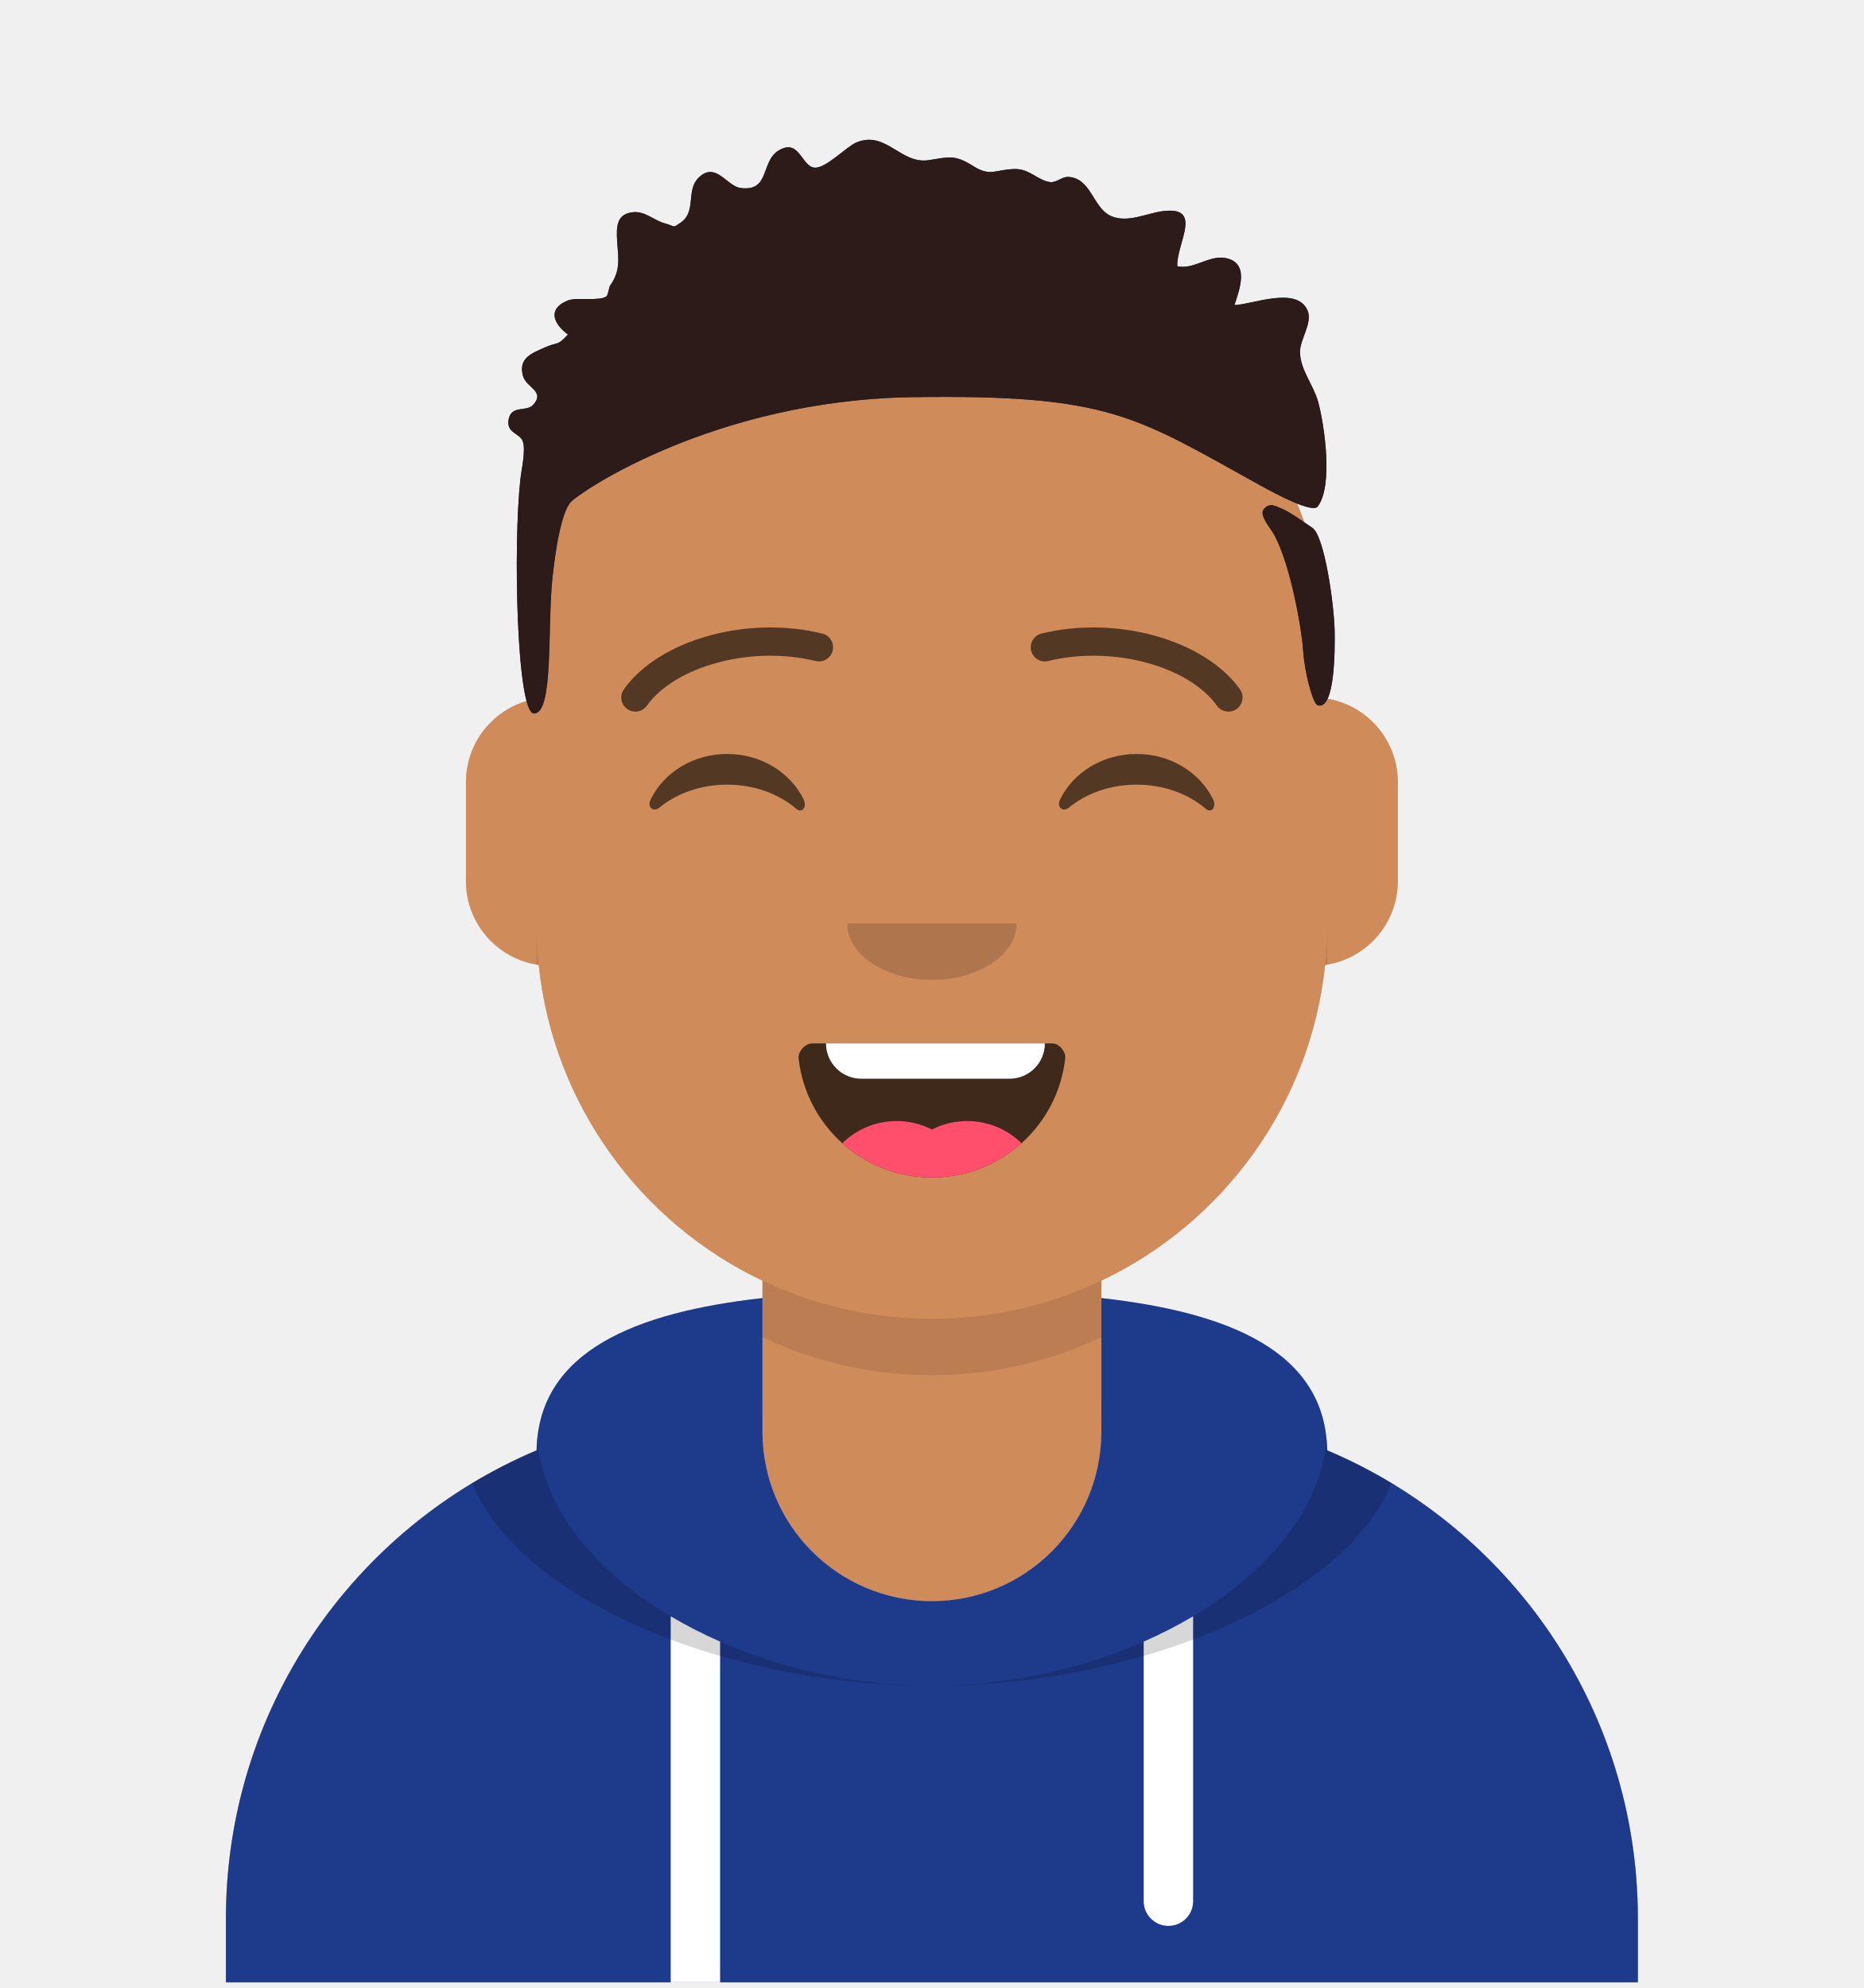
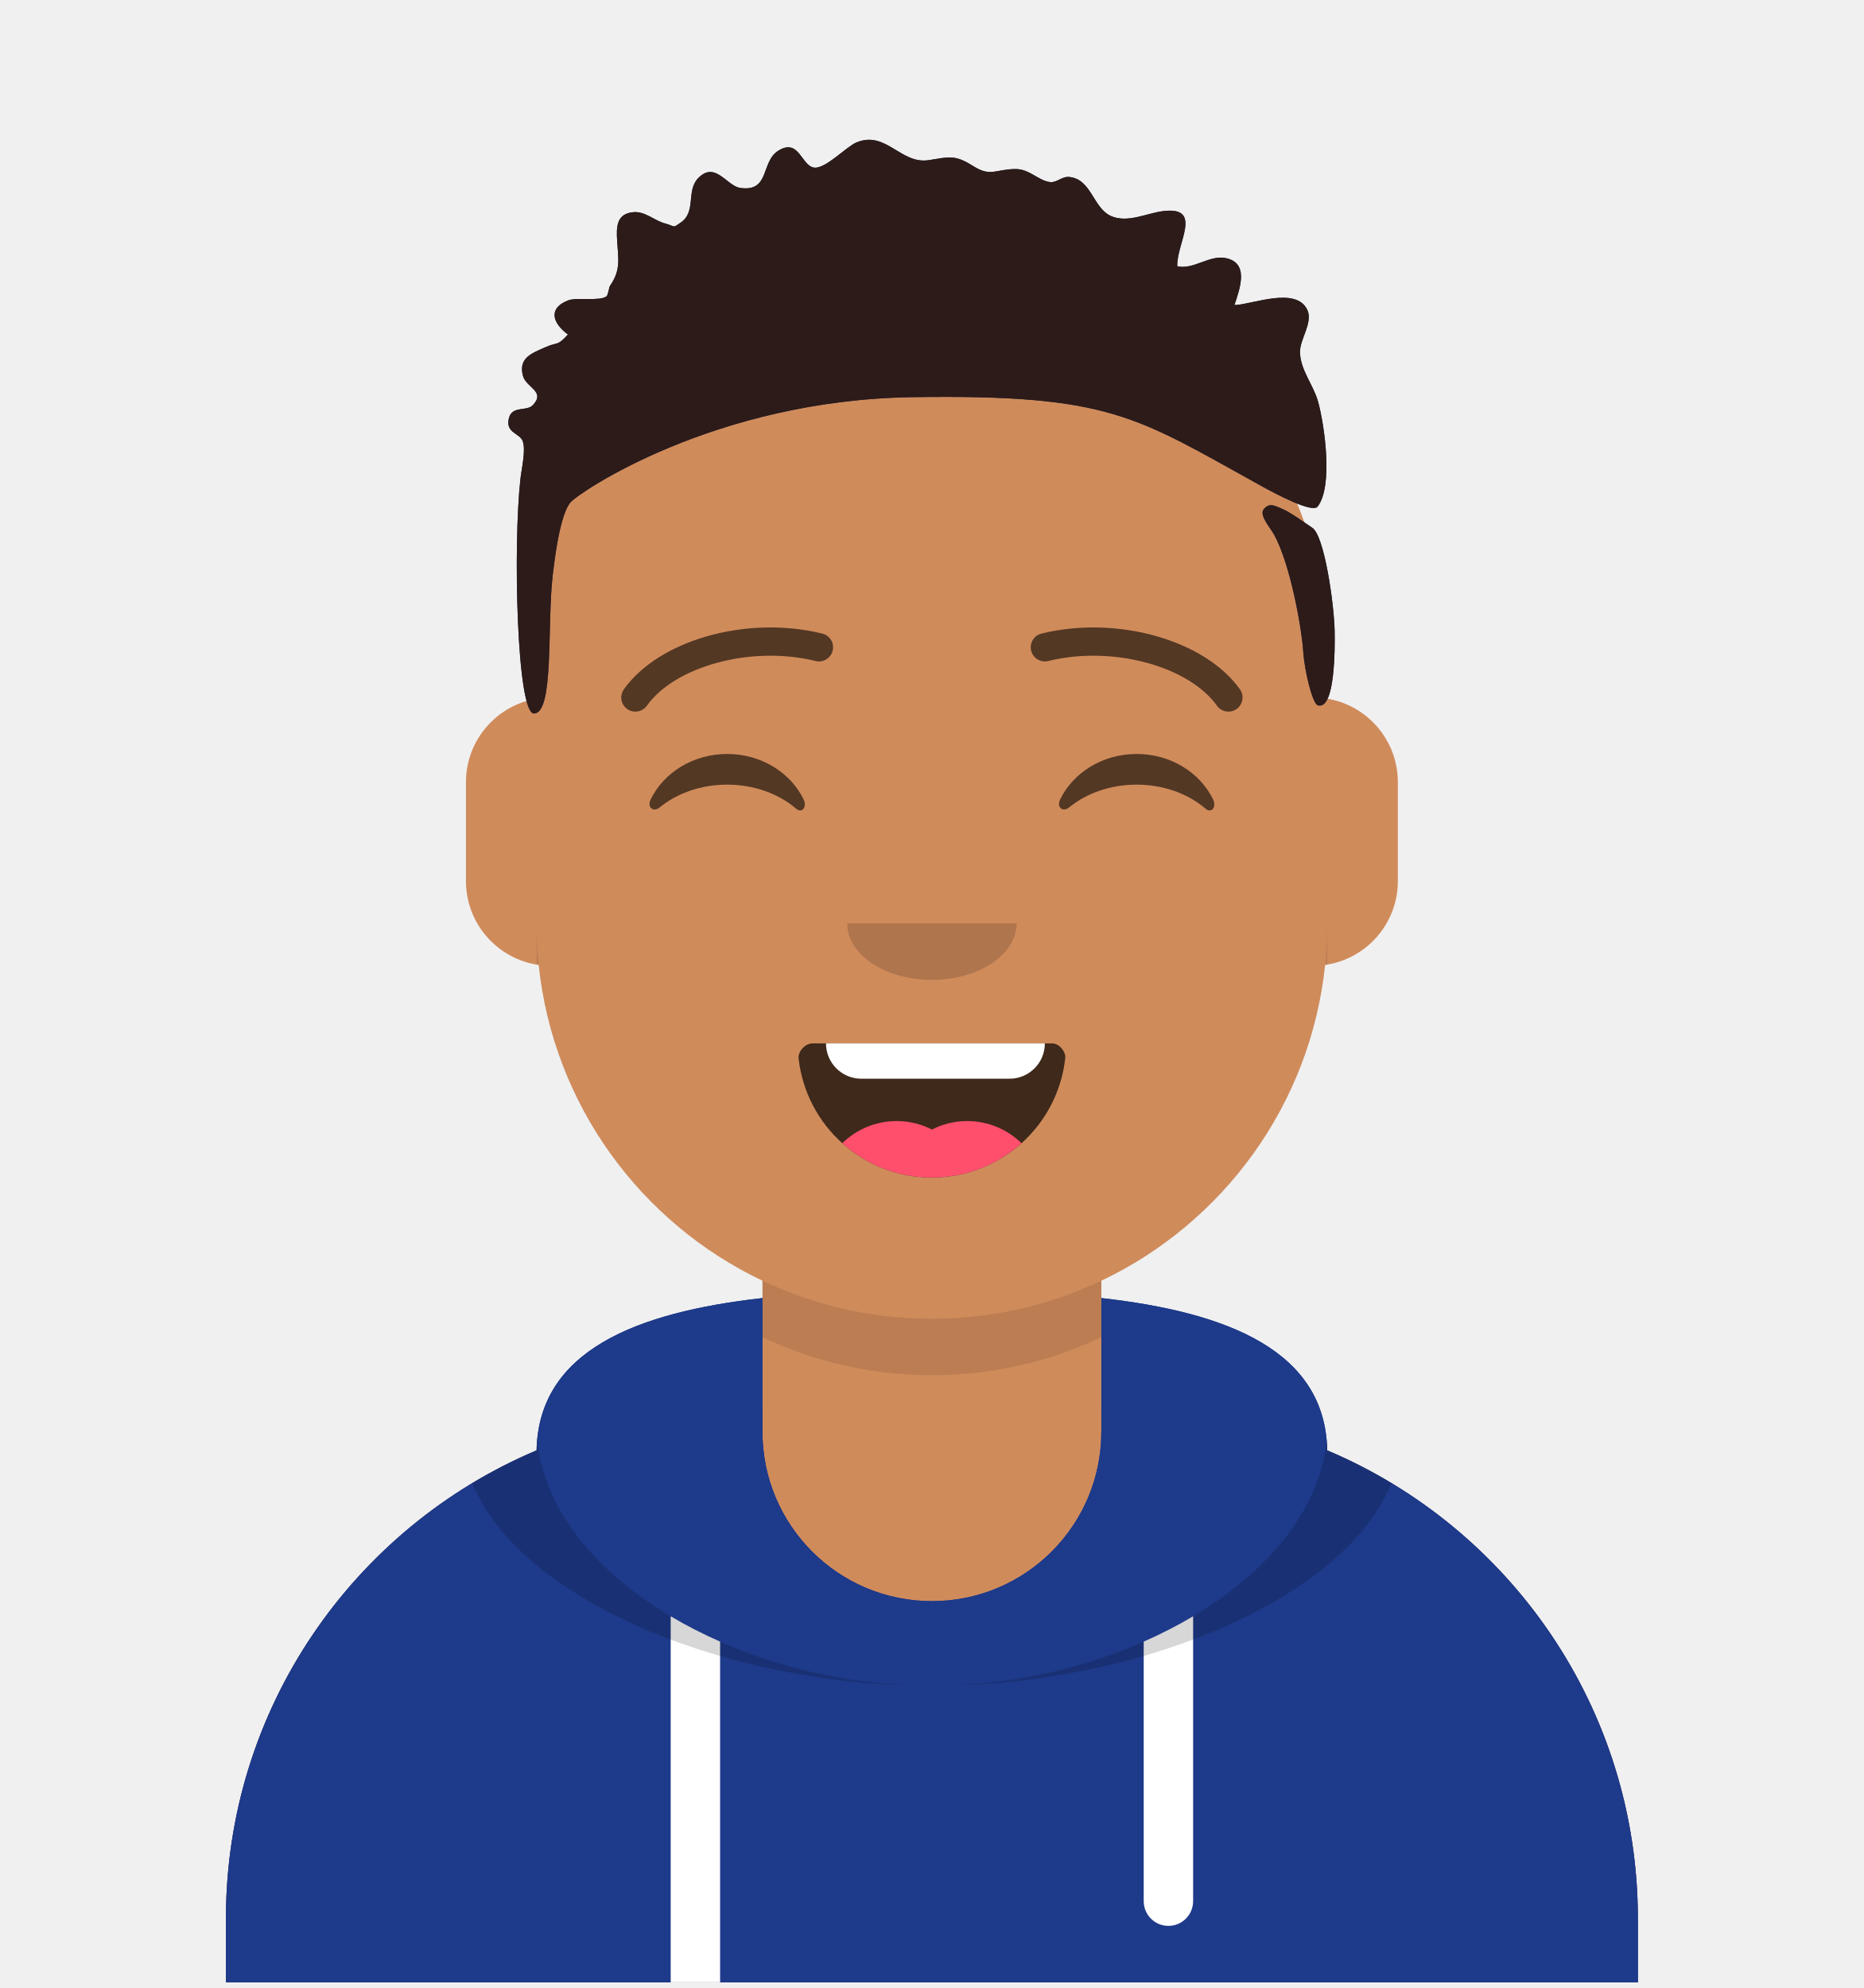
- <svg xmlns="http://www.w3.org/2000/svg" width="150" height="160" viewBox="0 0 150 160" fill="none">
-   <path d="M88.636 103.074V113.523H90.909C113.503 113.523 131.818 131.838 131.818 154.432V159.546H18.182V154.432C18.182 131.838 36.497 113.523 59.091 113.523H61.364V103.074C51.57 98.422 44.53 88.913 43.355 77.66C40.046 77.192 37.5 74.348 37.5 70.909V62.955C37.5 59.576 39.957 56.772 43.182 56.231V52.727C43.182 35.155 57.427 20.909 75 20.909C92.573 20.909 106.818 35.155 106.818 52.727V56.231C110.043 56.772 112.5 59.576 112.5 62.955V70.909C112.5 74.348 109.954 77.192 106.645 77.66C105.47 88.913 98.43 98.422 88.636 103.074Z" fill="#D0C6AC" />
+ <svg xmlns="http://www.w3.org/2000/svg" width="max" height="160" viewBox="0 0 150 160" fill="none">
+   <path d="M88.636 103.074V113.523H90.909C113.503 113.523 131.818 131.838 131.818 154.432V159.546H18.182V154.432C18.182 131.838 36.497 113.523 59.091 113.523H61.364V103.074C51.57 98.422 44.53 88.913 43.355 77.66C40.046 77.192 37.5 74.348 37.5 70.909V62.955C37.5 59.576 39.957 56.772 43.182 56.231V52.727C43.182 35.155 57.427 20.909 75 20.909C92.573 20.909 106.818 35.155 106.818 52.727V56.231C110.043 56.772 112.5 59.576 112.5 62.955V70.909C112.5 74.348 109.954 77.192 106.645 77.66C105.47 88.913 98.43 98.422 88.636 103.074Z" fill="transparent" />
  <mask id="mask0_18_8127" style="mask-type:luminance" maskUnits="userSpaceOnUse" x="18" y="20" width="114" height="140">
    <path d="M88.636 103.074V113.523H90.909C113.503 113.523 131.818 131.838 131.818 154.432V159.546H18.182V154.432C18.182 131.838 36.497 113.523 59.091 113.523H61.364V103.074C51.57 98.422 44.53 88.913 43.355 77.66C40.046 77.192 37.5 74.348 37.5 70.909V62.955C37.5 59.576 39.957 56.772 43.182 56.231V52.727C43.182 35.155 57.427 20.909 75 20.909C92.573 20.909 106.818 35.155 106.818 52.727V56.231C110.043 56.772 112.5 59.576 112.5 62.955V70.909C112.5 74.348 109.954 77.192 106.645 77.66C105.47 88.913 98.43 98.422 88.636 103.074Z" fill="white" />
  </mask>
  <g mask="url(#mask0_18_8127)">
    <path d="M150 20.909H0V159.546H150V20.909Z" fill="#D08B5B" />
  </g>
  <mask id="mask1_18_8127" style="mask-type:luminance" maskUnits="userSpaceOnUse" x="18" y="20" width="114" height="140">
    <path d="M88.636 103.074V113.523H90.909C113.503 113.523 131.818 131.838 131.818 154.432V159.546H18.182V154.432C18.182 131.838 36.497 113.523 59.091 113.523H61.364V103.074C51.57 98.422 44.53 88.913 43.355 77.66C40.046 77.192 37.5 74.348 37.5 70.909V62.955C37.5 59.576 39.957 56.772 43.182 56.231V52.727C43.182 35.155 57.427 20.909 75 20.909C92.573 20.909 106.818 35.155 106.818 52.727V56.231C110.043 56.772 112.5 59.576 112.5 62.955V70.909C112.5 74.348 109.954 77.192 106.645 77.66C105.47 88.913 98.43 98.422 88.636 103.074Z" fill="white" />
  </mask>
  <g mask="url(#mask1_18_8127)">
    <path fill-rule="evenodd" clip-rule="evenodd" d="M106.818 65.796V78.864C106.818 96.436 92.573 110.682 75 110.682C57.427 110.682 43.182 96.436 43.182 78.864V65.796V74.318C43.182 91.891 57.427 106.136 75 106.136C92.573 106.136 106.818 91.891 106.818 74.318V65.796Z" fill="black" fill-opacity="0.1" />
  </g>
-   <path fill-rule="evenodd" clip-rule="evenodd" d="M61.364 104.472C51.183 105.611 43.341 108.723 43.184 116.73C28.492 122.936 18.182 137.48 18.182 154.432V159.546H131.818V154.432C131.818 137.48 121.508 122.936 106.816 116.73C106.659 108.723 98.817 105.611 88.636 104.472V115.227C88.636 122.759 82.531 128.864 75 128.864C67.469 128.864 61.364 122.759 61.364 115.227V104.472Z" fill="#B7C1DB" />
+   <path fill-rule="evenodd" clip-rule="evenodd" d="M61.364 104.472C51.183 105.611 43.341 108.723 43.184 116.73C28.492 122.936 18.182 137.48 18.182 154.432V159.546H131.818V154.432C131.818 137.48 121.508 122.936 106.816 116.73C106.659 108.723 98.817 105.611 88.636 104.472V115.227C88.636 122.759 82.531 128.864 75 128.864C67.469 128.864 61.364 122.759 61.364 115.227V104.472Z" fill="#1E3A8A" />
  <mask id="mask2_18_8127" style="mask-type:luminance" maskUnits="userSpaceOnUse" x="18" y="104" width="114" height="56">
    <path fill-rule="evenodd" clip-rule="evenodd" d="M61.364 104.472C51.183 105.611 43.341 108.723 43.184 116.73C28.492 122.936 18.182 137.48 18.182 154.432V159.546H131.818V154.432C131.818 137.48 121.508 122.936 106.816 116.73C106.659 108.723 98.817 105.611 88.636 104.472V115.227C88.636 122.759 82.531 128.864 75 128.864C67.469 128.864 61.364 122.759 61.364 115.227V104.472Z" fill="white" />
  </mask>
  <g mask="url(#mask2_18_8127)">
    <path d="M150 97.045H0V159.545H150V97.045Z" fill="#1E3A8A" />
  </g>
  <mask id="mask3_18_8127" style="mask-type:luminance" maskUnits="userSpaceOnUse" x="18" y="104" width="114" height="56">
    <path fill-rule="evenodd" clip-rule="evenodd" d="M61.364 104.472C51.183 105.611 43.341 108.723 43.184 116.73C28.492 122.936 18.182 137.48 18.182 154.432V159.546H131.818V154.432C131.818 137.48 121.508 122.936 106.816 116.73C106.659 108.723 98.817 105.611 88.636 104.472V115.227C88.636 122.759 82.531 128.864 75 128.864C67.469 128.864 61.364 122.759 61.364 115.227V104.472Z" fill="white" />
  </mask>
  <g mask="url(#mask3_18_8127)">
    <path fill-rule="evenodd" clip-rule="evenodd" d="M57.955 132.125V159.546H53.977V130.085C55.229 130.83 56.561 131.512 57.955 132.125ZM96.023 130.085V153.011C96.023 154.11 95.132 155 94.034 155C92.936 155 92.046 154.11 92.046 153.011V132.125C93.439 131.512 94.771 130.83 96.023 130.085Z" fill="white" />
  </g>
  <mask id="mask4_18_8127" style="mask-type:luminance" maskUnits="userSpaceOnUse" x="18" y="104" width="114" height="56">
    <path fill-rule="evenodd" clip-rule="evenodd" d="M61.364 104.472C51.183 105.611 43.341 108.723 43.184 116.73C28.492 122.936 18.182 137.48 18.182 154.432V159.546H131.818V154.432C131.818 137.48 121.508 122.936 106.816 116.73C106.659 108.723 98.817 105.611 88.636 104.472V115.227C88.636 122.759 82.531 128.864 75 128.864C67.469 128.864 61.364 122.759 61.364 115.227V104.472Z" fill="white" />
  </mask>
  <g mask="url(#mask4_18_8127)">
    <path fill-rule="evenodd" clip-rule="evenodd" d="M51.682 104.275C43.13 105.893 37.216 109.115 37.216 115.402C37.216 126.602 55.987 135.682 75 135.682C94.013 135.682 112.784 126.602 112.784 115.402C112.784 109.115 106.87 105.893 98.318 104.275C103.48 106.179 106.818 109.379 106.818 114.703C106.818 126.289 91.011 135.682 75 135.682C58.989 135.682 43.182 126.289 43.182 114.703C43.182 109.379 46.52 106.179 51.682 104.275Z" fill="black" fill-opacity="0.16" />
  </g>
  <path fill-rule="evenodd" clip-rule="evenodd" d="M64.272 85.186C64.873 90.579 69.447 94.773 75 94.773C80.571 94.773 85.156 90.553 85.734 85.136C85.781 84.7 85.294 83.977 84.683 83.977C76.221 83.977 69.737 83.977 65.39 83.977C64.776 83.977 64.211 84.647 64.272 85.186Z" fill="black" fill-opacity="0.7" />
  <mask id="mask5_18_8127" style="mask-type:luminance" maskUnits="userSpaceOnUse" x="64" y="83" width="22" height="12">
    <path fill-rule="evenodd" clip-rule="evenodd" d="M64.272 85.186C64.873 90.579 69.447 94.773 75 94.773C80.571 94.773 85.156 90.553 85.734 85.136C85.781 84.7 85.294 83.977 84.683 83.977C76.221 83.977 69.737 83.977 65.39 83.977C64.776 83.977 64.211 84.647 64.272 85.186Z" fill="white" />
  </mask>
  <g mask="url(#mask5_18_8127)">
    <path d="M81.25 77.727H69.318C67.749 77.727 66.477 78.999 66.477 80.568V83.977C66.477 85.546 67.749 86.818 69.318 86.818H81.25C82.819 86.818 84.091 85.546 84.091 83.977V80.568C84.091 78.999 82.819 77.727 81.25 77.727Z" fill="white" />
  </g>
  <mask id="mask6_18_8127" style="mask-type:luminance" maskUnits="userSpaceOnUse" x="64" y="83" width="22" height="12">
    <path fill-rule="evenodd" clip-rule="evenodd" d="M64.272 85.186C64.873 90.579 69.447 94.773 75 94.773C80.571 94.773 85.156 90.553 85.734 85.136C85.781 84.7 85.294 83.977 84.683 83.977C76.221 83.977 69.737 83.977 65.39 83.977C64.776 83.977 64.211 84.647 64.272 85.186Z" fill="white" />
  </mask>
  <g mask="url(#mask6_18_8127)">
    <path d="M72.159 102.727C75.611 102.727 78.409 99.929 78.409 96.477C78.409 93.025 75.611 90.227 72.159 90.227C68.707 90.227 65.909 93.025 65.909 96.477C65.909 99.929 68.707 102.727 72.159 102.727Z" fill="#FF4F6D" />
    <path d="M77.841 102.727C81.293 102.727 84.091 99.929 84.091 96.477C84.091 93.025 81.293 90.227 77.841 90.227C74.389 90.227 71.591 93.025 71.591 96.477C71.591 99.929 74.389 102.727 77.841 102.727Z" fill="#FF4F6D" />
  </g>
  <path fill-rule="evenodd" clip-rule="evenodd" d="M68.182 74.318C68.182 76.829 71.234 78.864 75 78.864C78.766 78.864 81.818 76.829 81.818 74.318" fill="black" fill-opacity="0.16" />
  <path fill-rule="evenodd" clip-rule="evenodd" d="M52.364 64.345C53.413 62.187 55.775 60.682 58.521 60.682C61.258 60.682 63.613 62.176 64.668 64.322C64.981 64.96 64.535 65.482 64.086 65.095C62.693 63.898 60.715 63.15 58.521 63.15C56.396 63.15 54.474 63.852 53.09 64.984C52.583 65.398 52.057 64.976 52.364 64.345Z" fill="black" fill-opacity="0.6" />
  <path fill-rule="evenodd" clip-rule="evenodd" d="M85.318 64.345C86.367 62.187 88.73 60.682 91.476 60.682C94.212 60.682 96.568 62.176 97.622 64.322C97.936 64.96 97.49 65.482 97.04 65.095C95.647 63.898 93.67 63.15 91.476 63.15C89.351 63.15 87.428 63.852 86.044 64.984C85.538 65.398 85.011 64.976 85.318 64.345Z" fill="black" fill-opacity="0.6" />
  <path d="M52.063 56.795C54.287 53.665 60.385 51.91 65.638 53.2C66.248 53.349 66.863 52.977 67.013 52.367C67.162 51.758 66.79 51.142 66.18 50.992C60.08 49.494 53.018 51.527 50.21 55.478C49.846 55.99 49.967 56.699 50.478 57.063C50.99 57.426 51.699 57.306 52.063 56.795Z" fill="black" fill-opacity="0.6" />
  <path d="M97.938 56.795C95.713 53.665 89.615 51.91 84.362 53.2C83.753 53.349 83.137 52.977 82.987 52.367C82.838 51.758 83.211 51.142 83.82 50.992C89.92 49.494 96.982 51.527 99.79 55.478C100.154 55.99 100.034 56.699 99.522 57.063C99.01 57.426 98.301 57.306 97.938 56.795Z" fill="black" fill-opacity="0.6" />
  <mask id="mask7_18_8127" style="mask-type:luminance" maskUnits="userSpaceOnUse" x="0" y="0" width="150" height="160">
    <path d="M150 0.455H0V159.546H150V0.455Z" fill="white" />
  </mask>
  <g mask="url(#mask7_18_8127)">
    <path fill-rule="evenodd" clip-rule="evenodd" d="M105.586 42.459C106.585 43.021 107.375 48.652 107.413 50.806C107.437 52.134 107.459 57.201 106.053 56.763C105.626 56.63 104.973 53.947 104.88 52.377C104.787 50.807 103.895 45.466 102.527 43.008C102.214 42.447 101.319 41.461 101.705 40.986C102.185 40.397 102.651 40.738 103.237 40.974C103.871 41.23 105.474 42.397 105.586 42.459ZM106.044 40.771C105.62 41.318 102.725 39.783 101.518 39.116C91.378 33.514 89.41 31.732 73.435 31.965C57.46 32.197 46.516 39.682 45.9 40.447C45.472 40.98 44.925 42.402 44.475 46.364C44.026 50.326 44.599 57.431 42.972 57.422C41.586 57.415 41.285 43.907 41.883 38.549C41.975 37.726 42.329 36.255 42.072 35.515C41.849 34.868 40.753 34.87 40.928 33.793C41.127 32.567 42.363 33.176 42.901 32.589C43.921 31.479 42.348 31.216 42.087 30.245C41.699 28.801 42.82 28.428 43.829 27.972C44.947 27.468 44.801 27.911 45.708 26.923C44.497 26.035 44.059 24.826 45.717 24.177C46.422 23.902 48.254 24.266 48.806 23.852C48.95 23.744 49.007 23.125 49.095 22.999C49.976 21.738 49.759 20.826 49.669 19.41C49.596 18.252 49.606 17.189 50.992 17.074C51.918 16.997 52.67 17.752 53.499 17.975C54.419 18.222 54.073 18.402 54.794 17.906C56.059 17.035 55.198 15.338 56.201 14.325C57.577 12.935 58.48 14.972 59.585 15.126C61.984 15.46 61.214 13.024 62.634 12.131C64.332 11.065 64.496 13.41 65.556 13.493C66.475 13.565 68.129 11.792 68.93 11.462C71.307 10.481 72.484 13.241 74.747 12.889C76.388 12.633 76.831 12.425 78.313 13.359C79.751 14.265 80.093 13.617 81.721 13.604C82.871 13.596 83.576 14.557 84.538 14.657C85.018 14.707 85.478 14.207 85.993 14.239C87.832 14.35 87.949 16.729 89.41 17.384C90.745 17.982 92.315 17.142 93.64 16.986C96.873 16.607 94.659 19.626 94.75 21.429C96.02 21.725 97.308 20.54 98.571 20.758C100.561 21.102 99.81 23.164 99.349 24.554C100.727 24.529 104.325 22.999 105.219 24.956C105.679 25.965 104.606 27.312 104.624 28.338C104.648 29.782 105.709 30.977 106.085 32.343C106.591 34.188 107.314 39.133 106.044 40.771Z" fill="#2E3257" />
    <mask id="mask8_18_8127" style="mask-type:luminance" maskUnits="userSpaceOnUse" x="40" y="11" width="68" height="47">
      <path fill-rule="evenodd" clip-rule="evenodd" d="M105.586 42.459C106.585 43.021 107.375 48.652 107.413 50.806C107.437 52.134 107.459 57.201 106.053 56.763C105.626 56.63 104.973 53.947 104.88 52.377C104.787 50.807 103.895 45.466 102.527 43.008C102.214 42.447 101.319 41.461 101.705 40.986C102.185 40.397 102.651 40.738 103.237 40.974C103.871 41.23 105.474 42.397 105.586 42.459ZM106.044 40.771C105.62 41.318 102.725 39.783 101.518 39.116C91.378 33.514 89.41 31.732 73.435 31.965C57.46 32.197 46.516 39.682 45.9 40.447C45.472 40.98 44.925 42.402 44.475 46.364C44.026 50.326 44.599 57.431 42.972 57.422C41.586 57.415 41.285 43.907 41.883 38.549C41.975 37.726 42.329 36.255 42.072 35.515C41.849 34.868 40.753 34.87 40.928 33.793C41.127 32.567 42.363 33.176 42.901 32.589C43.921 31.479 42.348 31.216 42.087 30.245C41.699 28.801 42.82 28.428 43.829 27.972C44.947 27.468 44.801 27.911 45.708 26.923C44.497 26.035 44.059 24.826 45.717 24.177C46.422 23.902 48.254 24.266 48.806 23.852C48.95 23.744 49.007 23.125 49.095 22.999C49.976 21.738 49.759 20.826 49.669 19.41C49.596 18.252 49.606 17.189 50.992 17.074C51.918 16.997 52.67 17.752 53.499 17.975C54.419 18.222 54.073 18.402 54.794 17.906C56.059 17.035 55.198 15.338 56.201 14.325C57.577 12.935 58.48 14.972 59.585 15.126C61.984 15.46 61.214 13.024 62.634 12.131C64.332 11.065 64.496 13.41 65.556 13.493C66.475 13.565 68.129 11.792 68.93 11.462C71.307 10.481 72.484 13.241 74.747 12.889C76.388 12.633 76.831 12.425 78.313 13.359C79.751 14.265 80.093 13.617 81.721 13.604C82.871 13.596 83.576 14.557 84.538 14.657C85.018 14.707 85.478 14.207 85.993 14.239C87.832 14.35 87.949 16.729 89.41 17.384C90.745 17.982 92.315 17.142 93.64 16.986C96.873 16.607 94.659 19.626 94.75 21.429C96.02 21.725 97.308 20.54 98.571 20.758C100.561 21.102 99.81 23.164 99.349 24.554C100.727 24.529 104.325 22.999 105.219 24.956C105.679 25.965 104.606 27.312 104.624 28.338C104.648 29.782 105.709 30.977 106.085 32.343C106.591 34.188 107.314 39.133 106.044 40.771Z" fill="white" />
    </mask>
    <g mask="url(#mask8_18_8127)">
      <path d="M150 0.455H0V159.546H150V0.455Z" fill="#2C1B18" />
    </g>
  </g>
</svg>
